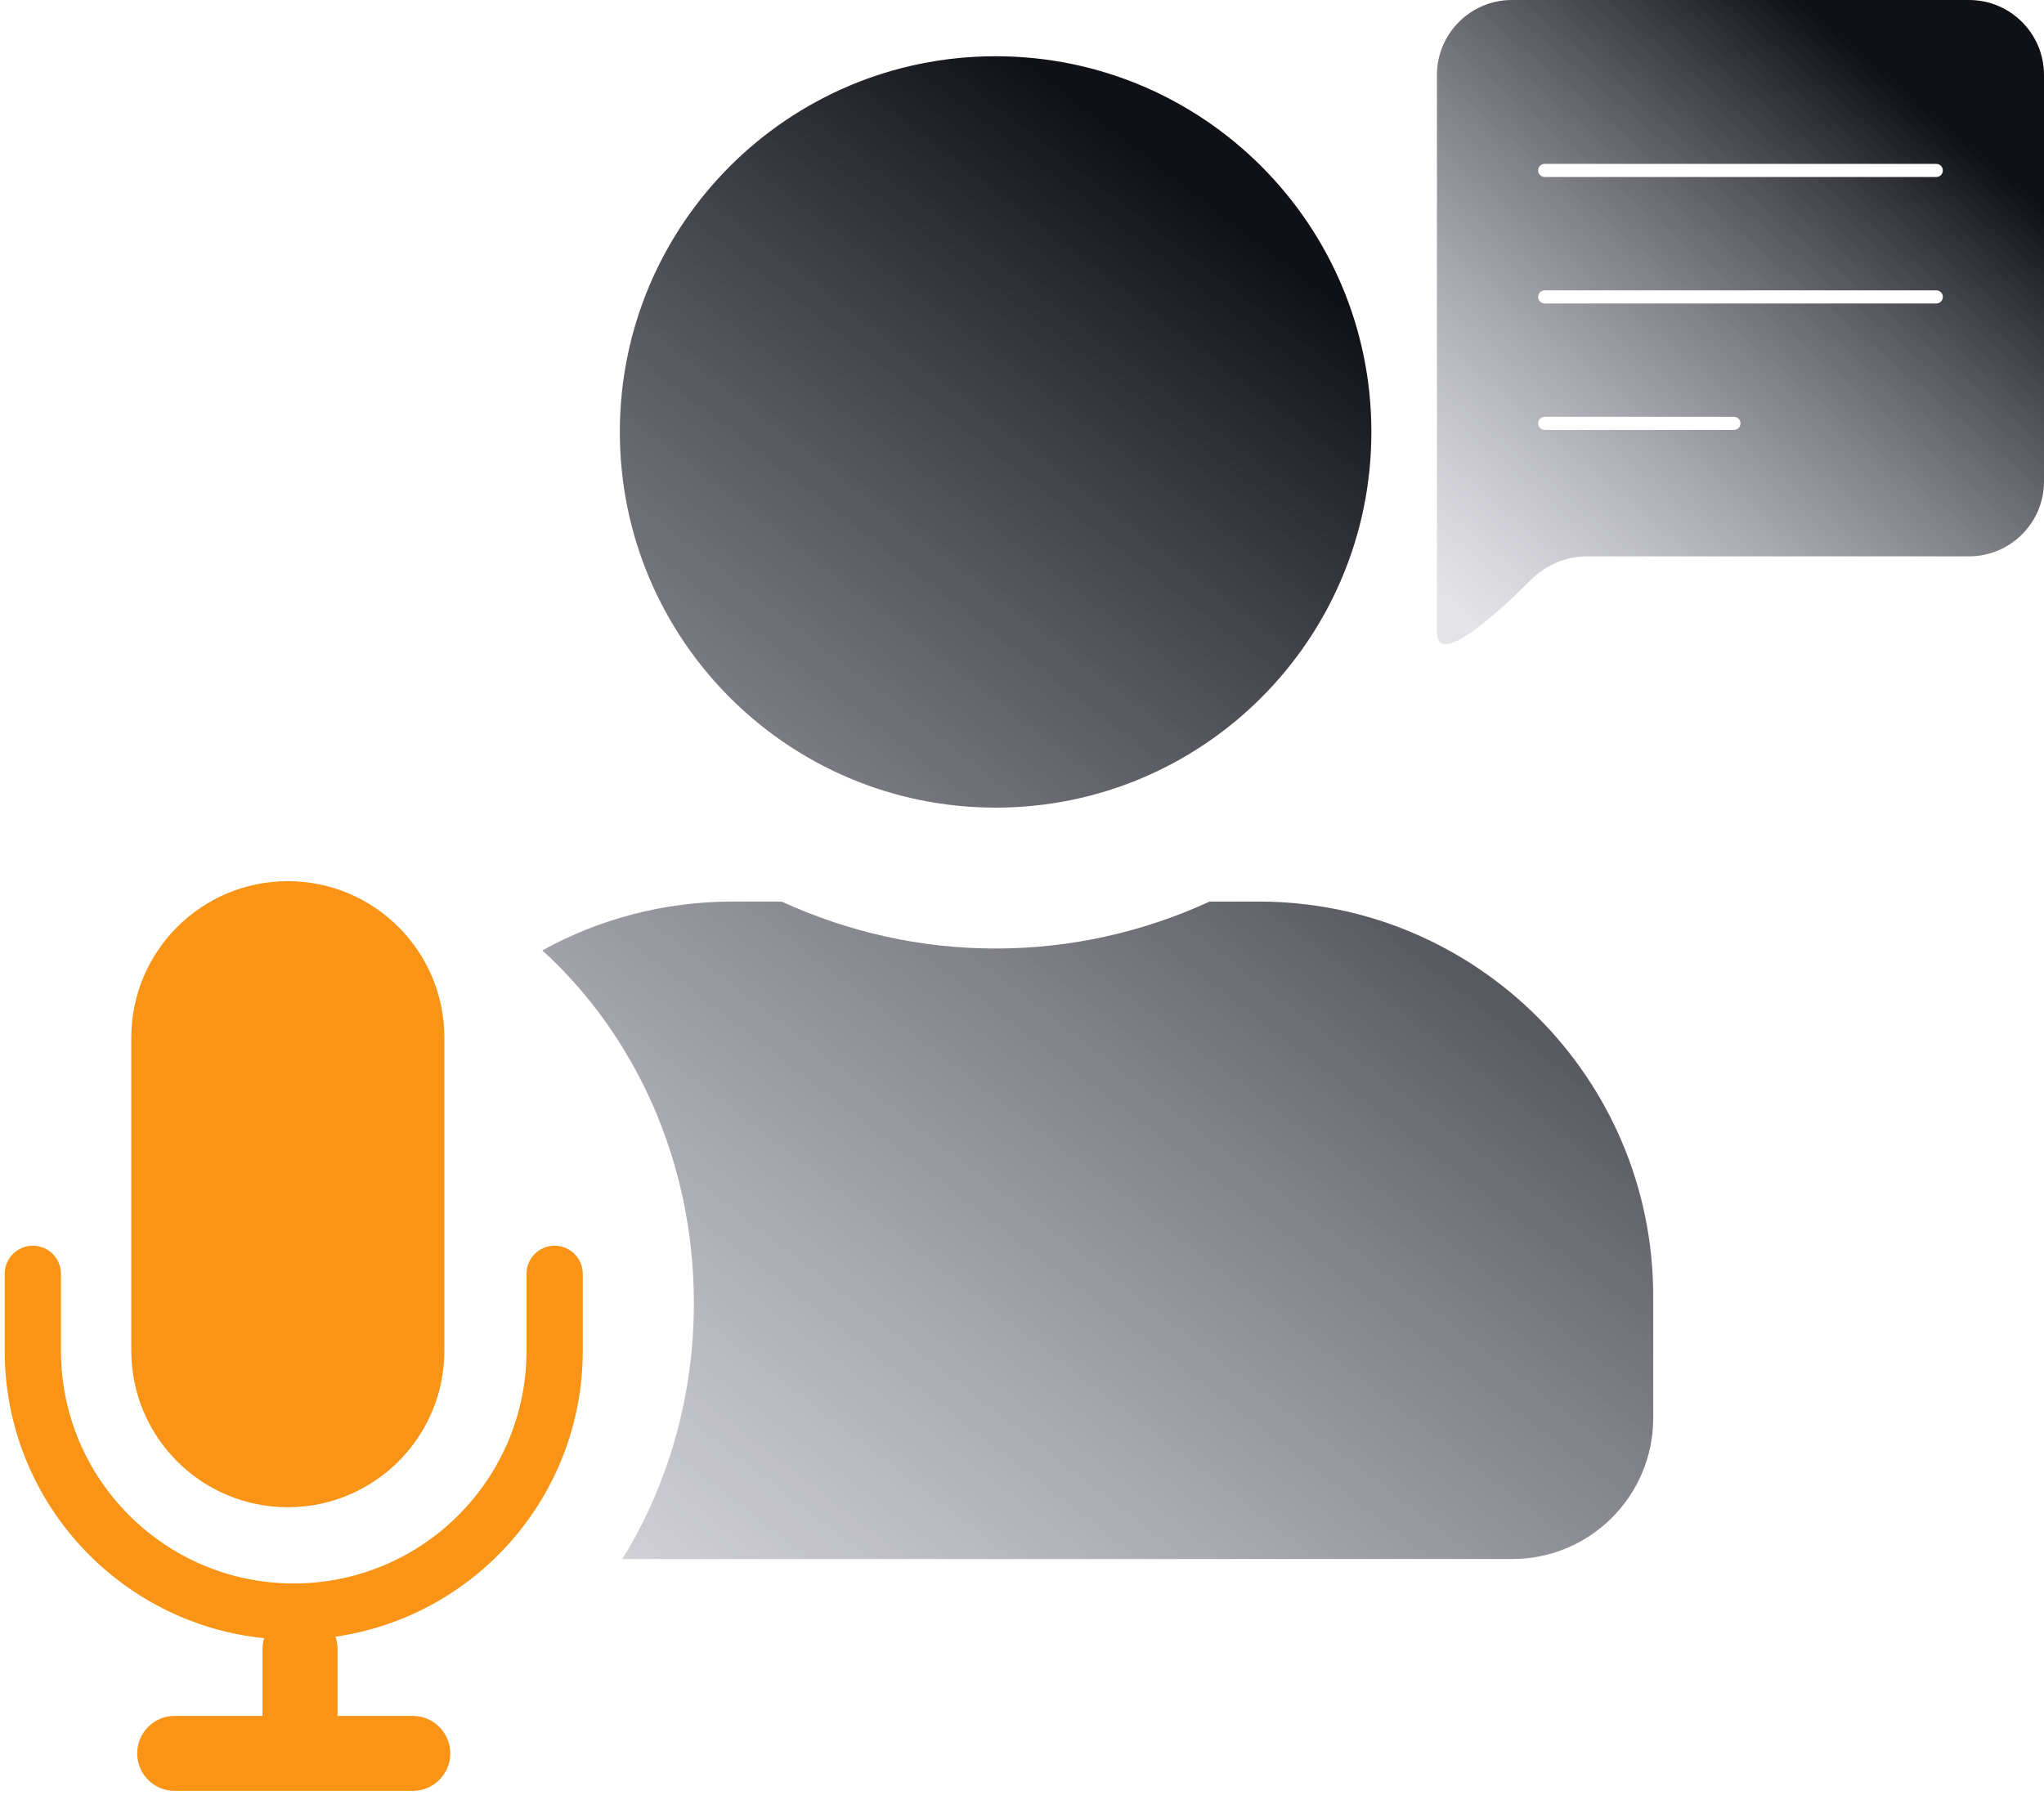
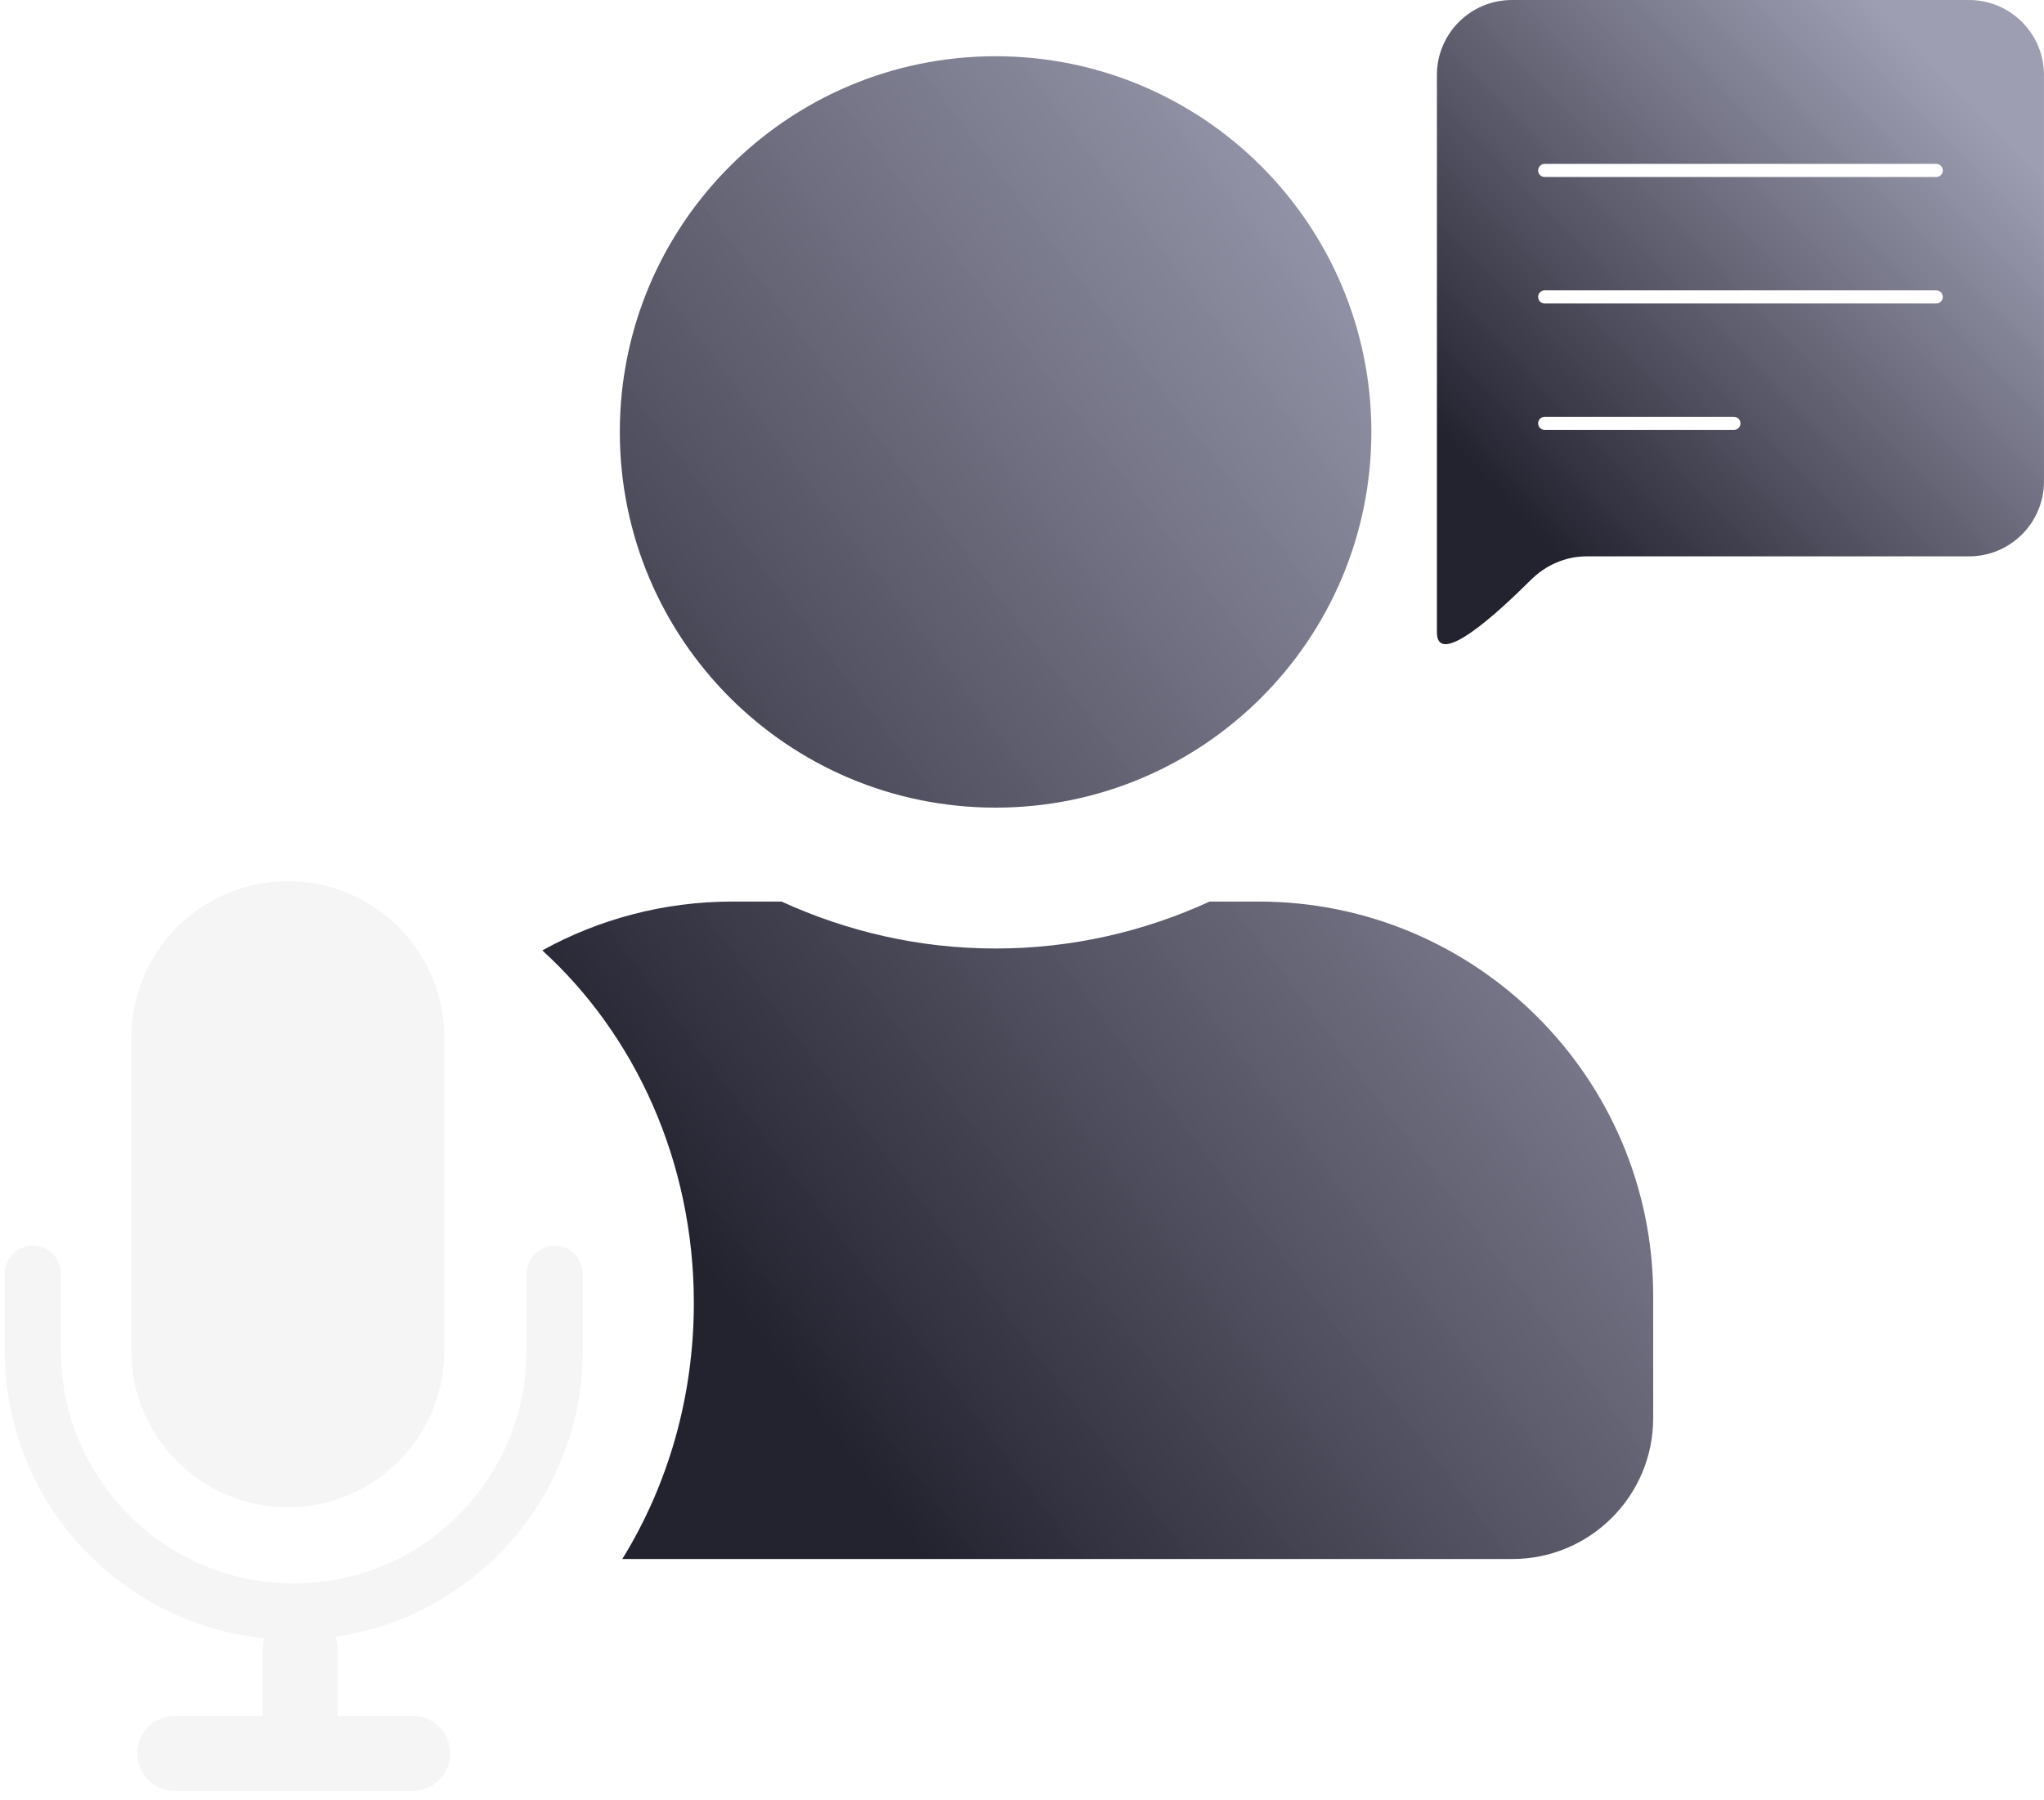
<svg xmlns="http://www.w3.org/2000/svg" width="109" height="96" viewBox="0 0 109 96" fill="none">
-   <path fill-rule="evenodd" clip-rule="evenodd" d="M73.131 23.038C73.131 34.107 64.161 43.077 53.093 43.077C42.024 43.077 33.054 34.107 33.054 23.038C33.054 11.97 42.024 3 53.093 3C64.161 3 73.131 11.97 73.131 23.038ZM88.16 75.64C88.16 79.788 84.794 83.154 80.646 83.154H33.187C35.596 79.253 37.002 74.555 37.002 69.5C37.002 61.943 33.86 55.186 28.921 50.691C31.93 49.031 35.388 48.087 39.066 48.087H41.68C45.171 49.684 49.022 50.592 53.093 50.592C57.163 50.592 61.03 49.684 64.505 48.087H67.12C78.736 48.087 88.16 57.511 88.16 69.127V75.64Z" fill="url(#paint0_linear_1_314)" />
-   <path fill-rule="evenodd" clip-rule="evenodd" d="M80.627 0C78.418 0 76.627 1.791 76.627 4V22.931V33.722C76.627 35.655 79.823 32.741 81.635 30.933C82.425 30.144 83.487 29.675 84.604 29.675H105C107.209 29.675 109 27.884 109 25.675V4C109 1.791 107.209 0 105 0H80.627ZM82.374 8.741C82.181 8.741 82.024 8.898 82.024 9.091C82.024 9.285 82.181 9.441 82.374 9.441H103.256C103.449 9.441 103.606 9.285 103.606 9.091C103.606 8.898 103.449 8.741 103.256 8.741H82.374ZM82.374 15.487C82.181 15.487 82.024 15.643 82.024 15.837C82.024 16.03 82.181 16.187 82.374 16.187H103.256C103.449 16.187 103.606 16.03 103.606 15.837C103.606 15.643 103.449 15.487 103.256 15.487H82.374ZM82.024 22.581C82.024 22.388 82.181 22.231 82.374 22.231H92.465C92.658 22.231 92.815 22.388 92.815 22.581C92.815 22.774 92.658 22.931 92.465 22.931H82.374C82.181 22.931 82.024 22.774 82.024 22.581Z" fill="url(#paint1_linear_1_314)" />
-   <path fill-rule="evenodd" clip-rule="evenodd" d="M15.349 47C10.739 47 7.002 50.738 7.002 55.348V72.044C7.002 76.654 10.739 80.391 15.349 80.391C19.96 80.391 23.697 76.654 23.697 72.044V55.348C23.697 50.738 19.96 47 15.349 47ZM3.251 67.943C3.251 67.115 2.579 66.443 1.751 66.443C0.922 66.443 0.251 67.115 0.251 67.943V72.044C0.251 80.023 6.315 86.587 14.086 87.377C14.03 87.56 14 87.755 14 87.957V91.522H9.316C8.211 91.522 7.316 92.417 7.316 93.522C7.316 94.626 8.211 95.522 9.316 95.522H22.012C23.116 95.522 24.012 94.626 24.012 93.522C24.012 92.417 23.116 91.522 22.012 91.522H18V87.957C18 87.726 17.961 87.504 17.889 87.297C25.347 86.219 31.077 79.8 31.077 72.044V67.943C31.077 67.115 30.405 66.443 29.577 66.443C28.748 66.443 28.077 67.115 28.077 67.943V72.044C28.077 78.899 22.519 84.457 15.664 84.457C8.808 84.457 3.251 78.899 3.251 72.044V67.943Z" fill="#F99417" />
+   <path fill-rule="evenodd" clip-rule="evenodd" d="M73.13 23.038C73.13 34.107 64.16 43.077 53.092 43.077C42.024 43.077 33.053 34.107 33.053 23.038C33.053 11.97 42.024 3 53.092 3C64.16 3 73.13 11.97 73.13 23.038ZM88.159 75.64C88.159 79.788 84.794 83.154 80.645 83.154H33.185C35.594 79.253 37 74.555 37 69.5C37 61.943 33.858 55.186 28.919 50.692C31.928 49.032 35.387 48.087 39.065 48.087H41.679C45.17 49.684 49.022 50.591 53.092 50.591C57.162 50.591 61.029 49.684 64.505 48.087H67.119C78.735 48.087 88.159 57.511 88.159 69.127V75.64Z" fill="url(#paint0_linear_1_529)" />
+   <path fill-rule="evenodd" clip-rule="evenodd" d="M80.626 0C78.417 0 76.626 1.791 76.626 4V22.931V33.722C76.626 35.654 79.822 32.74 81.634 30.933C82.424 30.144 83.487 29.675 84.603 29.675H104.999C107.208 29.675 108.999 27.884 108.999 25.675V4C108.999 1.791 107.208 0 104.999 0H80.626ZM82.374 8.741C82.18 8.741 82.023 8.898 82.023 9.091C82.023 9.284 82.18 9.441 82.374 9.441H103.255C103.449 9.441 103.605 9.284 103.605 9.091C103.605 8.898 103.449 8.741 103.255 8.741H82.374ZM82.374 15.487C82.18 15.487 82.023 15.643 82.023 15.837C82.023 16.03 82.18 16.187 82.374 16.187H103.255C103.449 16.187 103.605 16.03 103.605 15.837C103.605 15.643 103.449 15.487 103.255 15.487H82.374ZM82.023 22.581C82.023 22.388 82.18 22.231 82.374 22.231H92.464C92.658 22.231 92.814 22.388 92.814 22.581C92.814 22.774 92.658 22.931 92.464 22.931H82.374C82.18 22.931 82.023 22.774 82.023 22.581Z" fill="url(#paint1_linear_1_529)" />
+   <path fill-rule="evenodd" clip-rule="evenodd" d="M15.349 47C10.738 47 7.001 50.737 7.001 55.348V72.043C7.001 76.654 10.738 80.391 15.349 80.391C19.959 80.391 23.696 76.654 23.696 72.043V55.348C23.696 50.737 19.959 47 15.349 47ZM3.25 67.943C3.25 67.114 2.578 66.443 1.75 66.443C0.922 66.443 0.25 67.114 0.25 67.943V72.043C0.25 80.023 6.314 86.586 14.085 87.377C14.029 87.56 14 87.755 14 87.956V91.522H9.315C8.211 91.522 7.315 92.417 7.315 93.522C7.315 94.626 8.211 95.522 9.315 95.522H22.011C23.115 95.522 24.011 94.626 24.011 93.522C24.011 92.417 23.115 91.522 22.011 91.522H18V87.956C18 87.725 17.96 87.504 17.888 87.297C25.346 86.219 31.076 79.8 31.076 72.043V67.943C31.076 67.114 30.404 66.443 29.576 66.443C28.748 66.443 28.076 67.114 28.076 67.943V72.043C28.076 78.899 22.519 84.457 15.663 84.457C8.808 84.457 3.25 78.899 3.25 72.043V67.943Z" fill="#F5F5F5" />
  <defs>
-     <linearGradient id="paint0_linear_1_314" x1="2.092" y1="75.139" x2="56.35" y2="4.678" gradientUnits="userSpaceOnUse">
-       <stop stop-color="#717186" stop-opacity="0.19" />
-       <stop offset="1" stop-color="#101017" />
+     <linearGradient id="paint0_linear_1_529" x1="60.584" y1="-11.554" x2="7.859" y2="28.229" gradientUnits="userSpaceOnUse">
+       <stop stop-color="#9898AE" stop-opacity="0.943" />
+       <stop offset="1" stop-color="#232330" />
    </linearGradient>
-     <linearGradient id="paint1_linear_1_314" x1="75.576" y1="30.923" x2="99.318" y2="2.991" gradientUnits="userSpaceOnUse">
-       <stop stop-color="#717186" stop-opacity="0.19" />
-       <stop offset="1" stop-color="#101017" />
+     <linearGradient id="paint1_linear_1_529" x1="93.844" y1="-6.238" x2="70.354" y2="16.485" gradientUnits="userSpaceOnUse">
+       <stop stop-color="#9898AE" stop-opacity="0.943" />
+       <stop offset="1" stop-color="#232330" />
    </linearGradient>
  </defs>
</svg>
